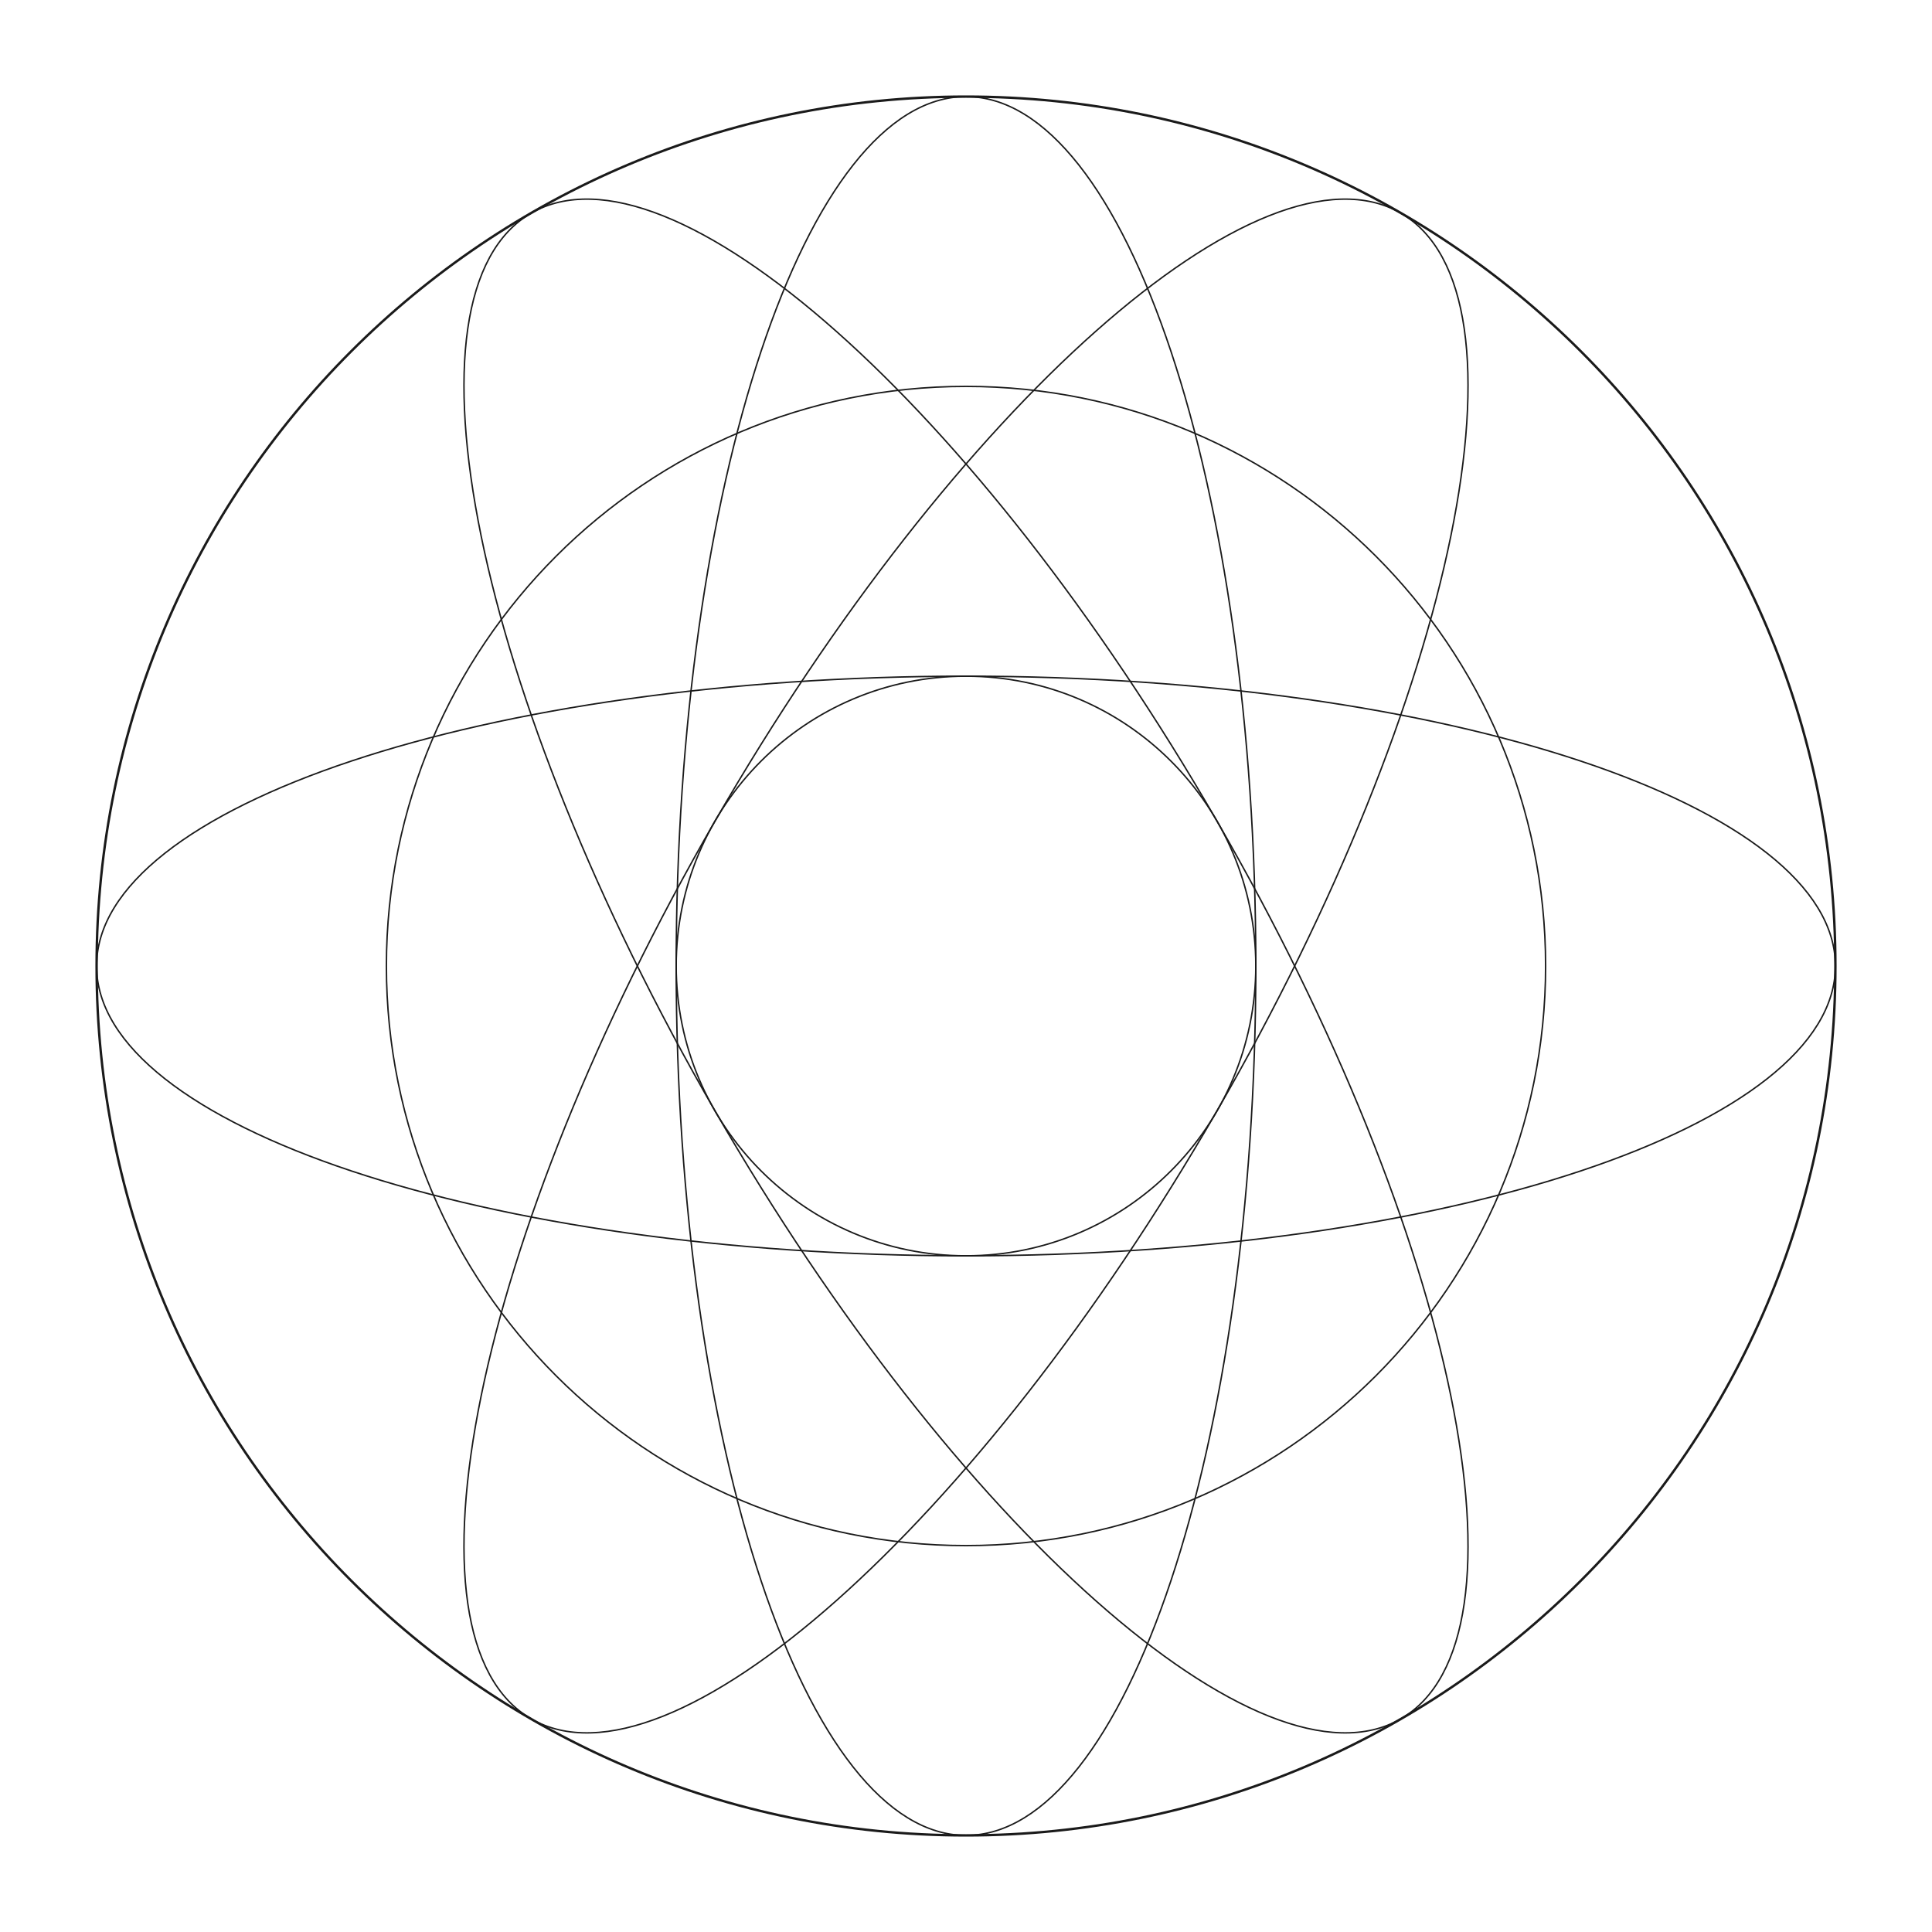
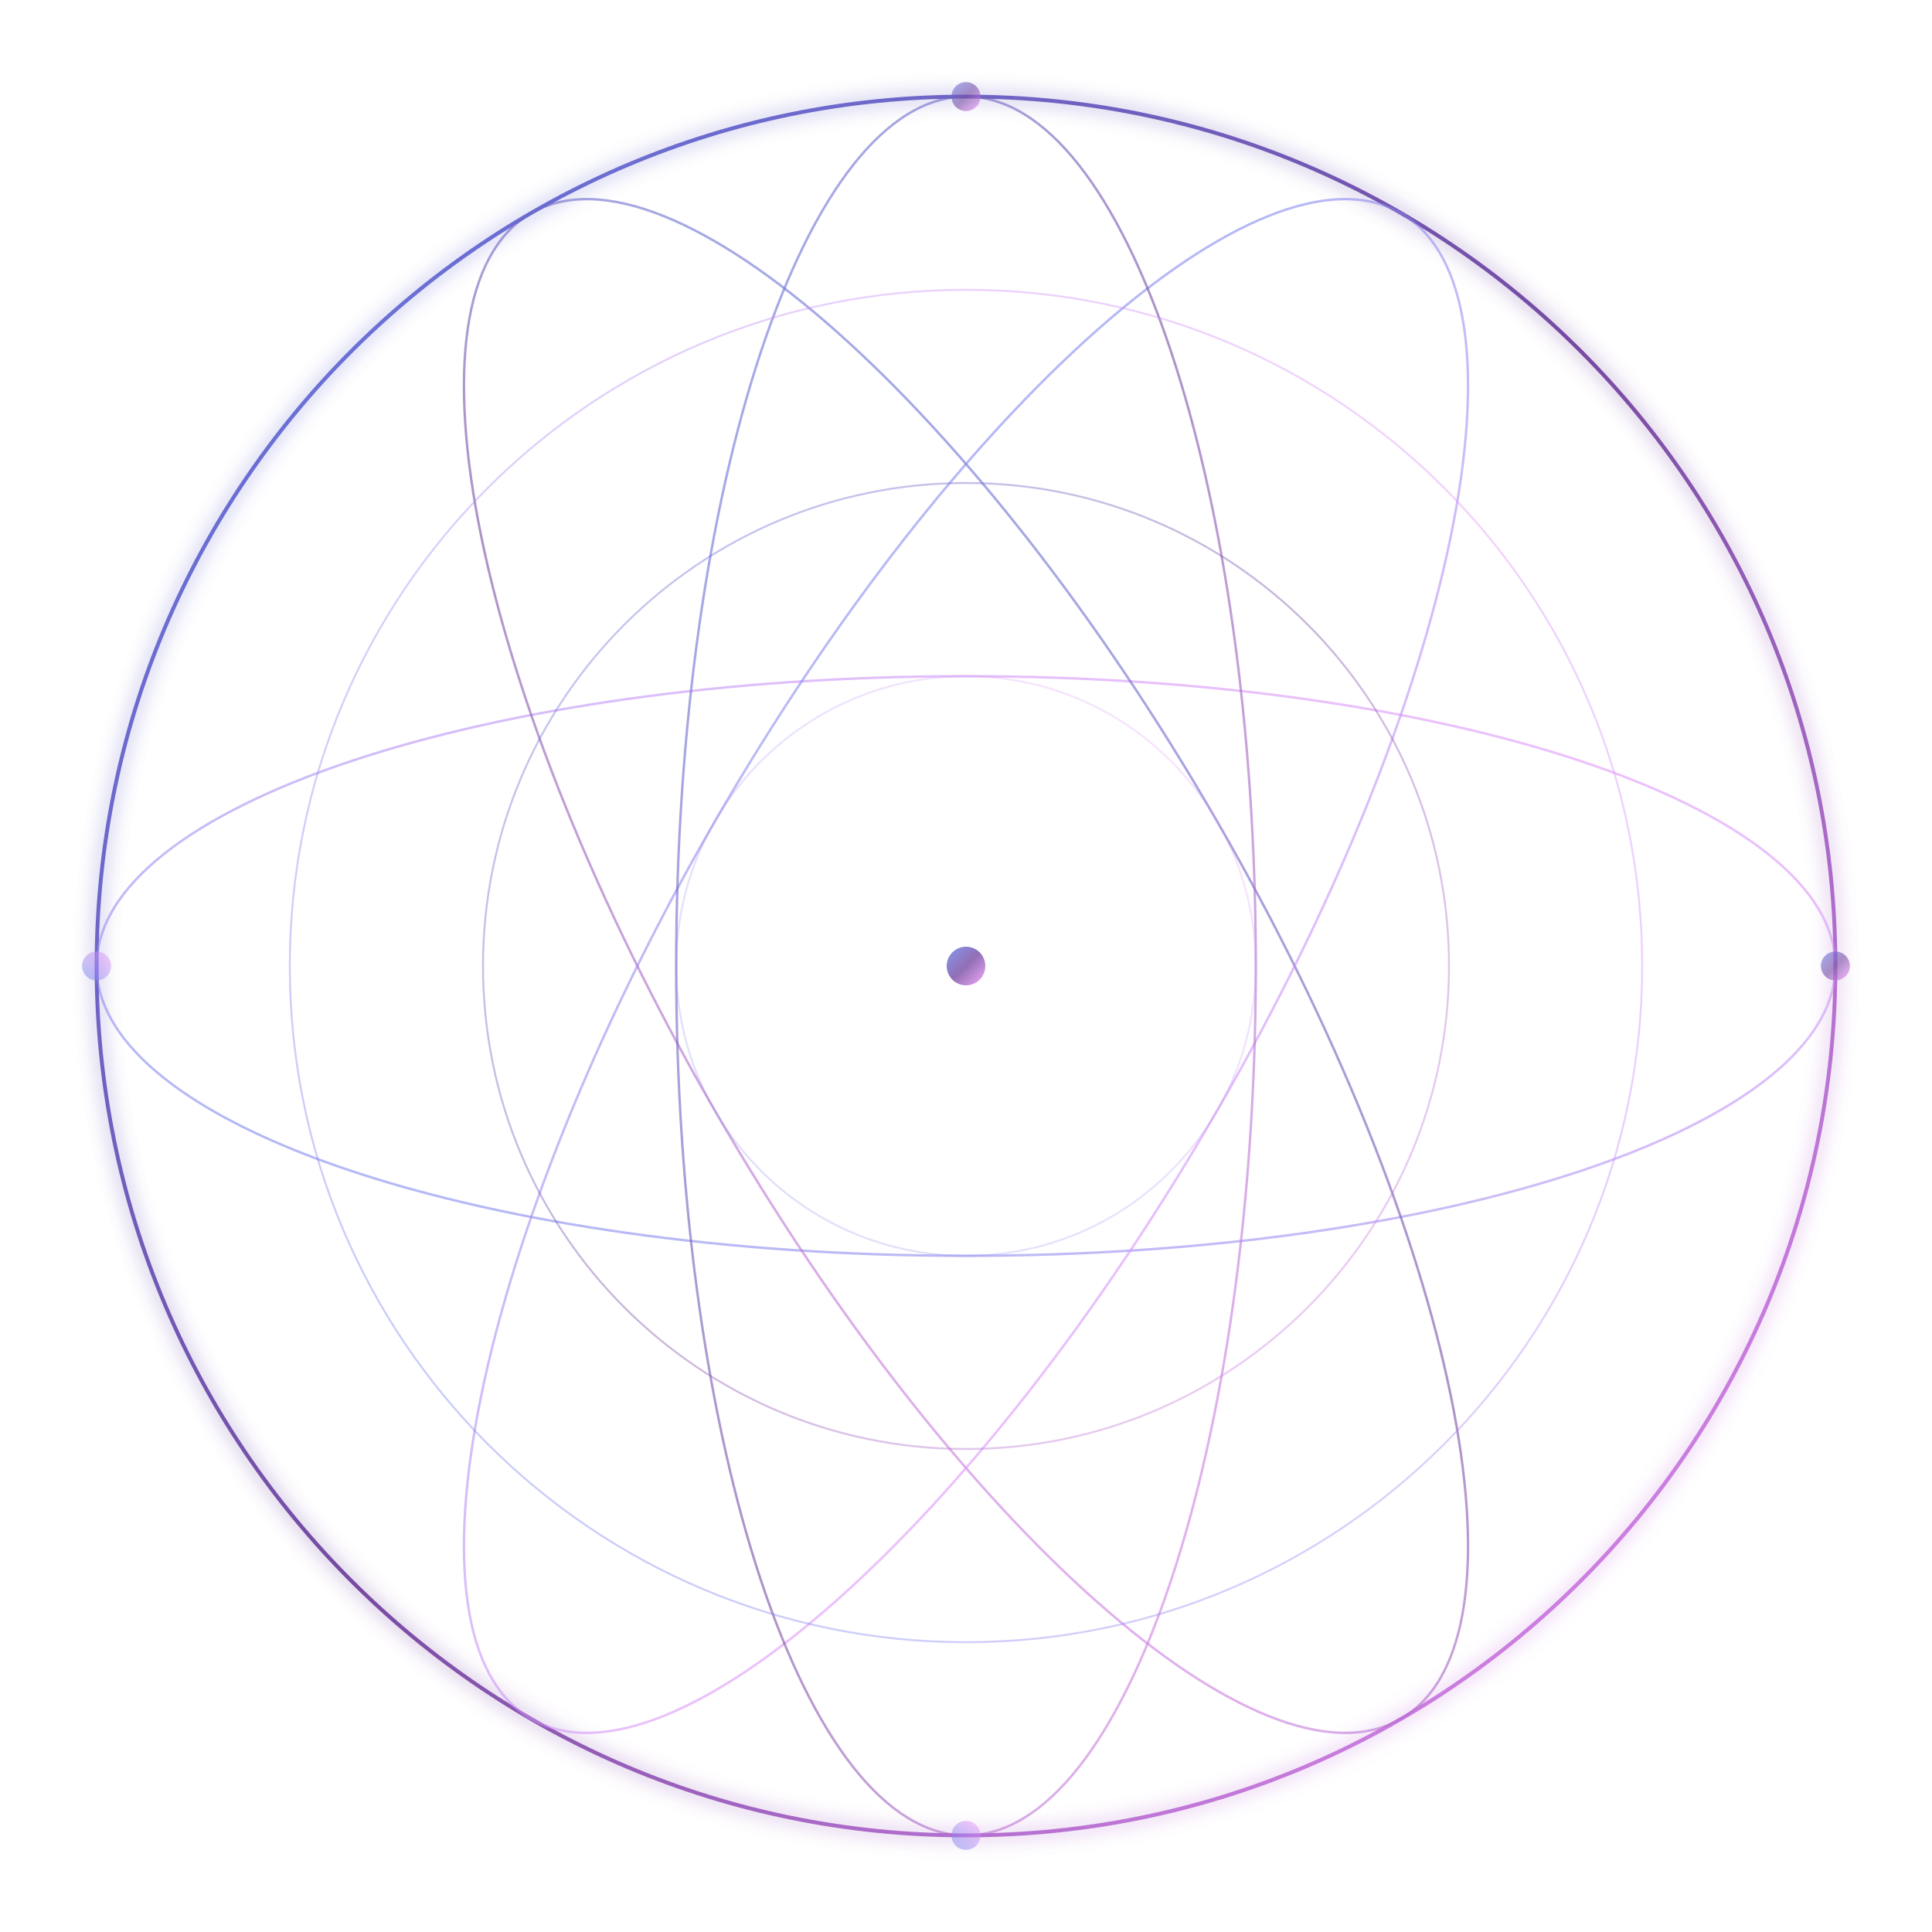
<svg xmlns="http://www.w3.org/2000/svg" viewBox="0 0 400 400">
  <defs>
-     <linearGradient id="sphereGrad" x1="0%" y1="0%" x2="100%" y2="100%">
-       <stop offset="0%" style="stop-color:#1a1a1a;stop-opacity:1" />
-       <stop offset="100%" style="stop-color:#4a4a4a;stop-opacity:1" />
+     <linearGradient id="gradientPrimary" x1="0%" y1="0%" x2="100%" y2="100%">
+       <stop offset="0%" style="stop-color:#667eea;stop-opacity:1" />
+       <stop offset="50%" style="stop-color:#764ba2;stop-opacity:1" />
+       <stop offset="100%" style="stop-color:#f093fb;stop-opacity:1" />
    </linearGradient>
+     <linearGradient id="gradientSecondary" x1="100%" y1="0%" x2="0%" y2="100%">
+       <stop offset="0%" style="stop-color:#f093fb;stop-opacity:0.8" />
+       <stop offset="100%" style="stop-color:#667eea;stop-opacity:0.8" />
+     </linearGradient>
+     <filter id="glow" x="-50%" y="-50%" width="200%" height="200%">
+       <feGaussianBlur stdDeviation="2" result="coloredBlur" />
+       <feMerge>
+         <feMergeNode in="coloredBlur" />
+         <feMergeNode in="SourceGraphic" />
+       </feMerge>
+     </filter>
  </defs>
-   <circle cx="200" cy="200" r="180" fill="none" stroke="#1a1a1a" stroke-width="0.5" />
-   <ellipse cx="200" cy="200" rx="180" ry="60" fill="none" stroke="#1a1a1a" stroke-width="0.3" />
-   <ellipse cx="200" cy="200" rx="180" ry="60" fill="none" stroke="#1a1a1a" stroke-width="0.3" transform="rotate(60 200 200)" />
-   <ellipse cx="200" cy="200" rx="180" ry="60" fill="none" stroke="#1a1a1a" stroke-width="0.3" transform="rotate(120 200 200)" />
-   <ellipse cx="200" cy="200" rx="60" ry="180" fill="none" stroke="#1a1a1a" stroke-width="0.3" />
-   <circle cx="200" cy="200" r="120" fill="none" stroke="#1a1a1a" stroke-width="0.3" />
-   <circle cx="200" cy="200" r="60" fill="none" stroke="#1a1a1a" stroke-width="0.3" />
+   <circle cx="200" cy="200" r="180" fill="none" stroke="url(#gradientPrimary)" stroke-width="0.8" filter="url(#glow)" />
+   <ellipse cx="200" cy="200" rx="180" ry="60" fill="none" stroke="url(#gradientSecondary)" stroke-width="0.5" opacity="0.7" />
+   <ellipse cx="200" cy="200" rx="180" ry="60" fill="none" stroke="url(#gradientPrimary)" stroke-width="0.5" transform="rotate(60 200 200)" opacity="0.6" />
+   <ellipse cx="200" cy="200" rx="180" ry="60" fill="none" stroke="url(#gradientSecondary)" stroke-width="0.5" transform="rotate(120 200 200)" opacity="0.7" />
+   <ellipse cx="200" cy="200" rx="60" ry="180" fill="none" stroke="url(#gradientPrimary)" stroke-width="0.5" opacity="0.6" />
+   <circle cx="200" cy="200" r="140" fill="none" stroke="url(#gradientSecondary)" stroke-width="0.4" opacity="0.5" />
+   <circle cx="200" cy="200" r="100" fill="none" stroke="url(#gradientPrimary)" stroke-width="0.4" opacity="0.4" />
+   <circle cx="200" cy="200" r="60" fill="none" stroke="url(#gradientSecondary)" stroke-width="0.4" opacity="0.3" />
+   <circle cx="200" cy="200" r="4" fill="url(#gradientPrimary)" opacity="0.8" />
+   <circle cx="200" cy="20" r="3" fill="url(#gradientPrimary)" opacity="0.6" />
+   <circle cx="200" cy="380" r="3" fill="url(#gradientSecondary)" opacity="0.6" />
+   <circle cx="20" cy="200" r="3" fill="url(#gradientSecondary)" opacity="0.6" />
+   <circle cx="380" cy="200" r="3" fill="url(#gradientPrimary)" opacity="0.6" />
</svg>
